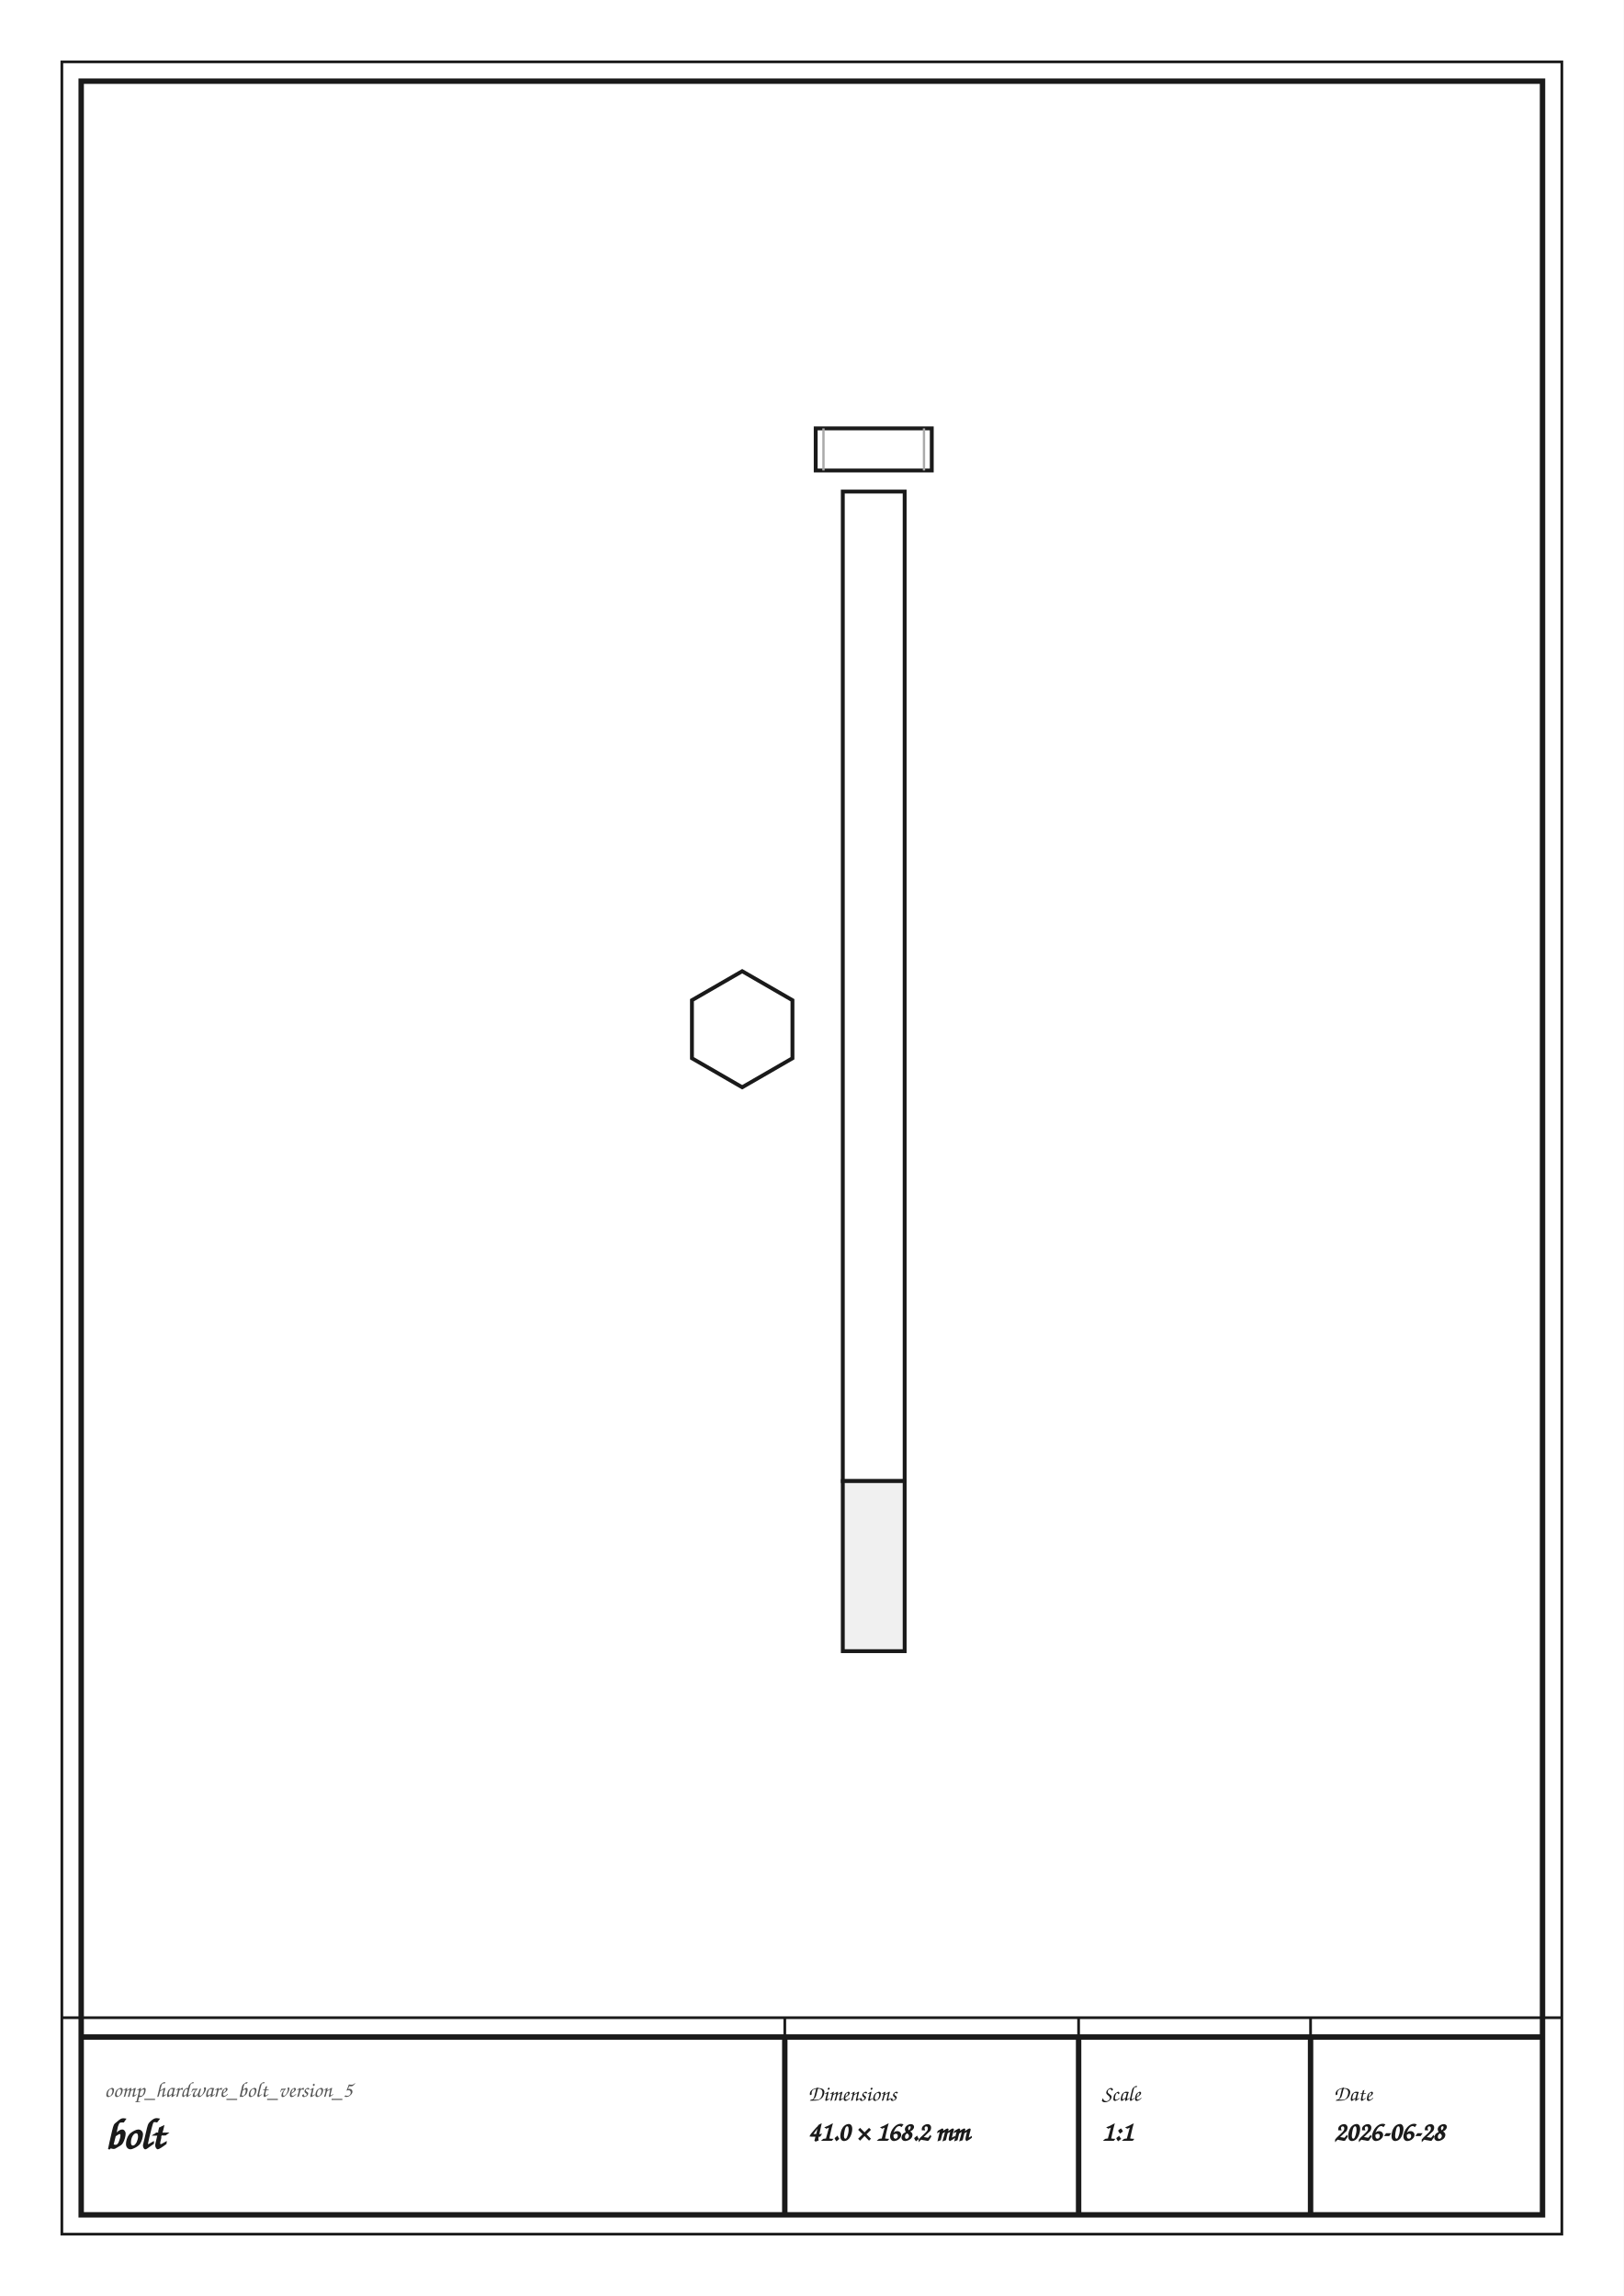
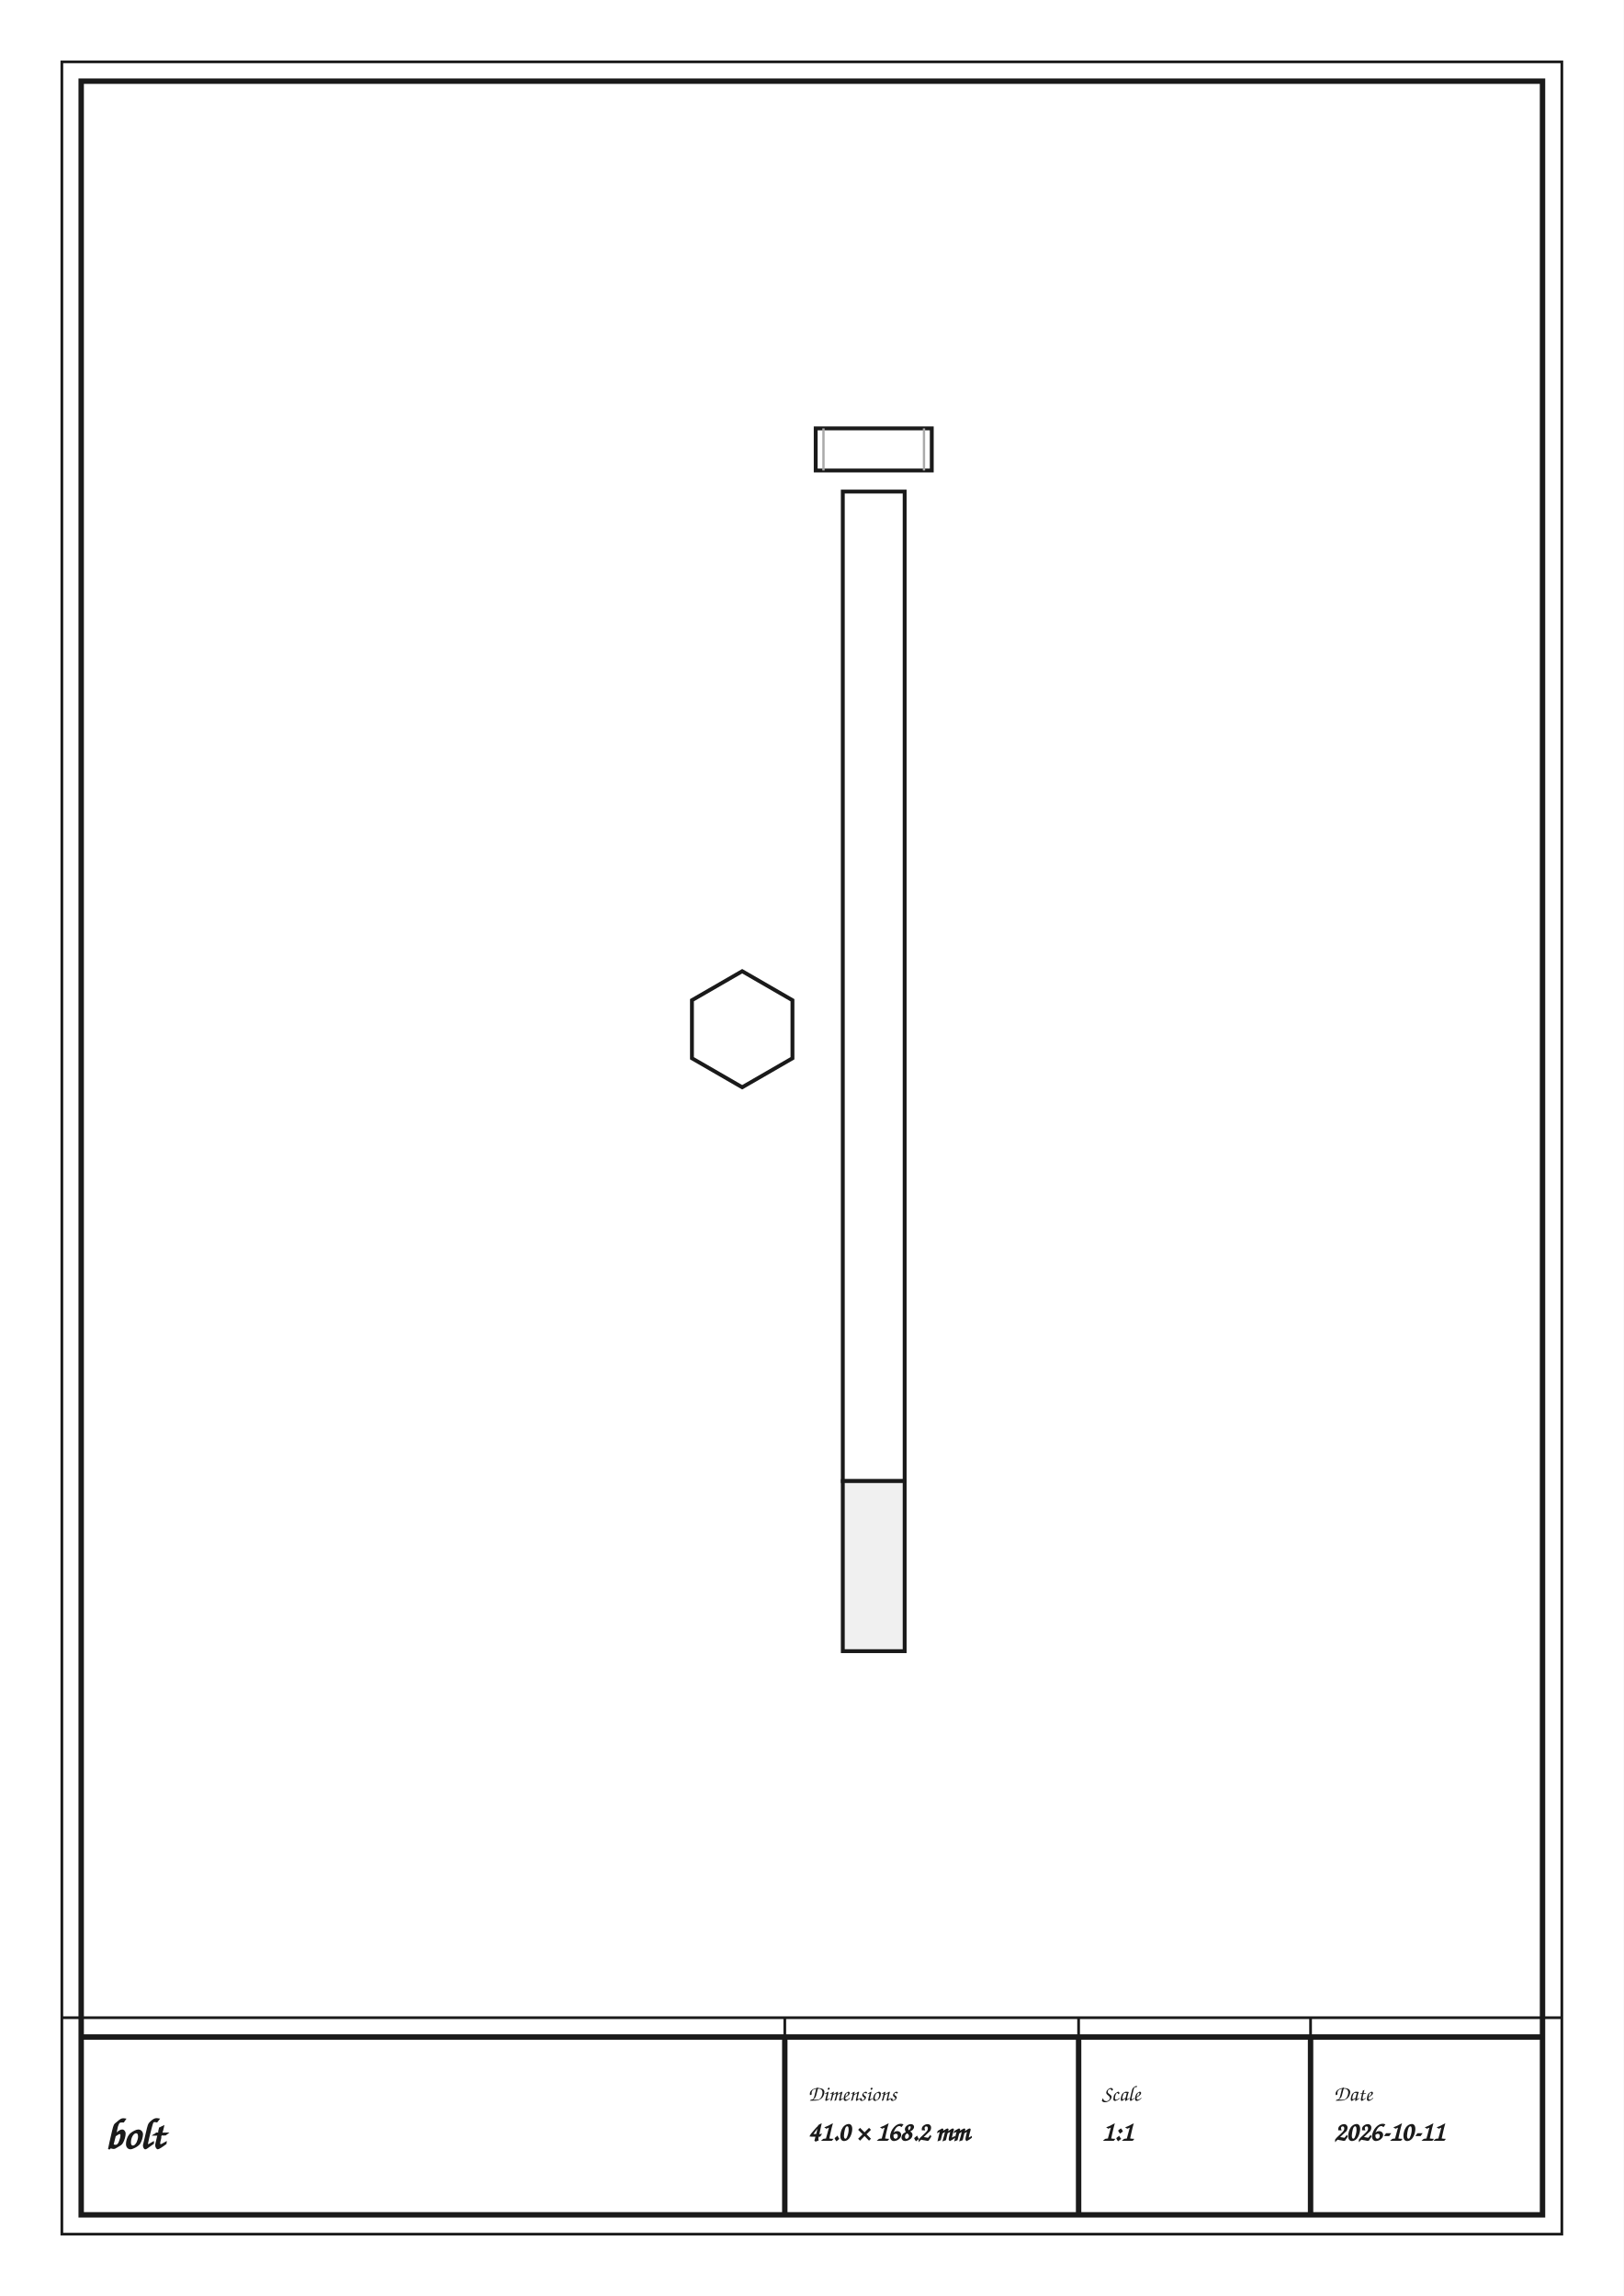
<svg xmlns="http://www.w3.org/2000/svg" width="210mm" height="297mm" viewBox="0 0 210 297">
  <rect x="0" y="0" width="210" height="297" fill="white" stroke="none" />
  <rect x="8" y="8" width="194" height="281" fill="none" stroke="#1A1A1A" stroke-width="0.35" />
  <rect x="10.5" y="10.5" width="189" height="276" fill="none" stroke="#1A1A1A" stroke-width="0.7" />
  <line x1="8" y1="261" x2="202" y2="261" stroke="#1A1A1A" stroke-width="0.35" />
  <line x1="10.5" y1="263.5" x2="199.5" y2="263.5" stroke="#1A1A1A" stroke-width="0.7" />
  <line x1="101.5" y1="261" x2="101.5" y2="286.5" stroke="#1A1A1A" stroke-width="0.35" />
  <line x1="101.5" y1="263.5" x2="101.5" y2="286.5" stroke="#1A1A1A" stroke-width="0.7" />
  <line x1="139.5" y1="261" x2="139.5" y2="286.5" stroke="#1A1A1A" stroke-width="0.35" />
  <line x1="139.5" y1="263.5" x2="139.5" y2="286.5" stroke="#1A1A1A" stroke-width="0.7" />
  <line x1="169.5" y1="261" x2="169.5" y2="286.5" stroke="#1A1A1A" stroke-width="0.35" />
  <line x1="169.5" y1="263.5" x2="169.5" y2="286.5" stroke="#1A1A1A" stroke-width="0.7" />
-   <text x="13.5" y="270.5" font-family="Swis721 Blk BT, comic sans ms" font-size="2.8" font-weight="normal" text-anchor="start" dominant-baseline="middle" fill="#555555" textLength="85" lengthAdjust="spacingAndGlyphs">oomp_hardware_bolt_version_5</text>
  <text x="13.5" y="276.5" font-family="Swis721 Blk BT, comic sans ms" font-size="5.5" font-weight="bold" text-anchor="start" dominant-baseline="middle" fill="#1A1A1A" textLength="85" lengthAdjust="spacingAndGlyphs">bolt</text>
  <text x="104.5" y="271" font-family="Swis721 Blk BT, comic sans ms" font-size="2.8" font-weight="normal" text-anchor="start" dominant-baseline="middle" fill="#1A1A1A">Dimensions</text>
  <text x="104.5" y="276" font-family="Swis721 Blk BT, comic sans ms" font-size="3.5" font-weight="bold" text-anchor="start" dominant-baseline="middle" fill="#1A1A1A">41.0 × 168.2 mm</text>
  <text x="142.5" y="271" font-family="Swis721 Blk BT, comic sans ms" font-size="2.8" font-weight="normal" text-anchor="start" dominant-baseline="middle" fill="#1A1A1A">Scale</text>
  <text x="142.5" y="276" font-family="Swis721 Blk BT, comic sans ms" font-size="3.5" font-weight="bold" text-anchor="start" dominant-baseline="middle" fill="#1A1A1A">1:1</text>
  <text x="172.5" y="271" font-family="Swis721 Blk BT, comic sans ms" font-size="2.8" font-weight="normal" text-anchor="start" dominant-baseline="middle" fill="#1A1A1A">Date</text>
-   <text x="172.5" y="276" font-family="Swis721 Blk BT, comic sans ms" font-size="3.5" font-weight="bold" text-anchor="start" dominant-baseline="middle" fill="#1A1A1A">2026-06-28</text>
+   <text x="172.5" y="276" font-family="Swis721 Blk BT, comic sans ms" font-size="3.5" font-weight="bold" text-anchor="start" dominant-baseline="middle" fill="#1A1A1A">2026-10-11</text>
  <g transform="translate(84.4916,50.4125) scale(1)">
    <polygon points="18,78.972 11.5,75.219 5,78.972 5,86.478 11.5,90.231 18,86.478" fill="none" stroke="#1A1A1A" stroke-width="0.5" />
    <rect x="21.006" y="5" width="15.011" height="5.45" fill="none" stroke="#1A1A1A" stroke-width="0.5" />
    <line x1="22.011" y1="10.45" x2="22.011" y2="5" fill="#333333" stroke="#AAAAAA" stroke-width="0.3" />
    <line x1="35.011" y1="10.45" x2="35.011" y2="5" fill="#333333" stroke="#AAAAAA" stroke-width="0.3" />
    <rect x="24.511" y="13.175" width="8" height="128" fill="none" stroke="#1A1A1A" stroke-width="0.5" />
    <rect x="24.511" y="141.175" width="8" height="22" fill="#F0F0F0" stroke="#1A1A1A" stroke-width="0.5" />
  </g>
</svg>
